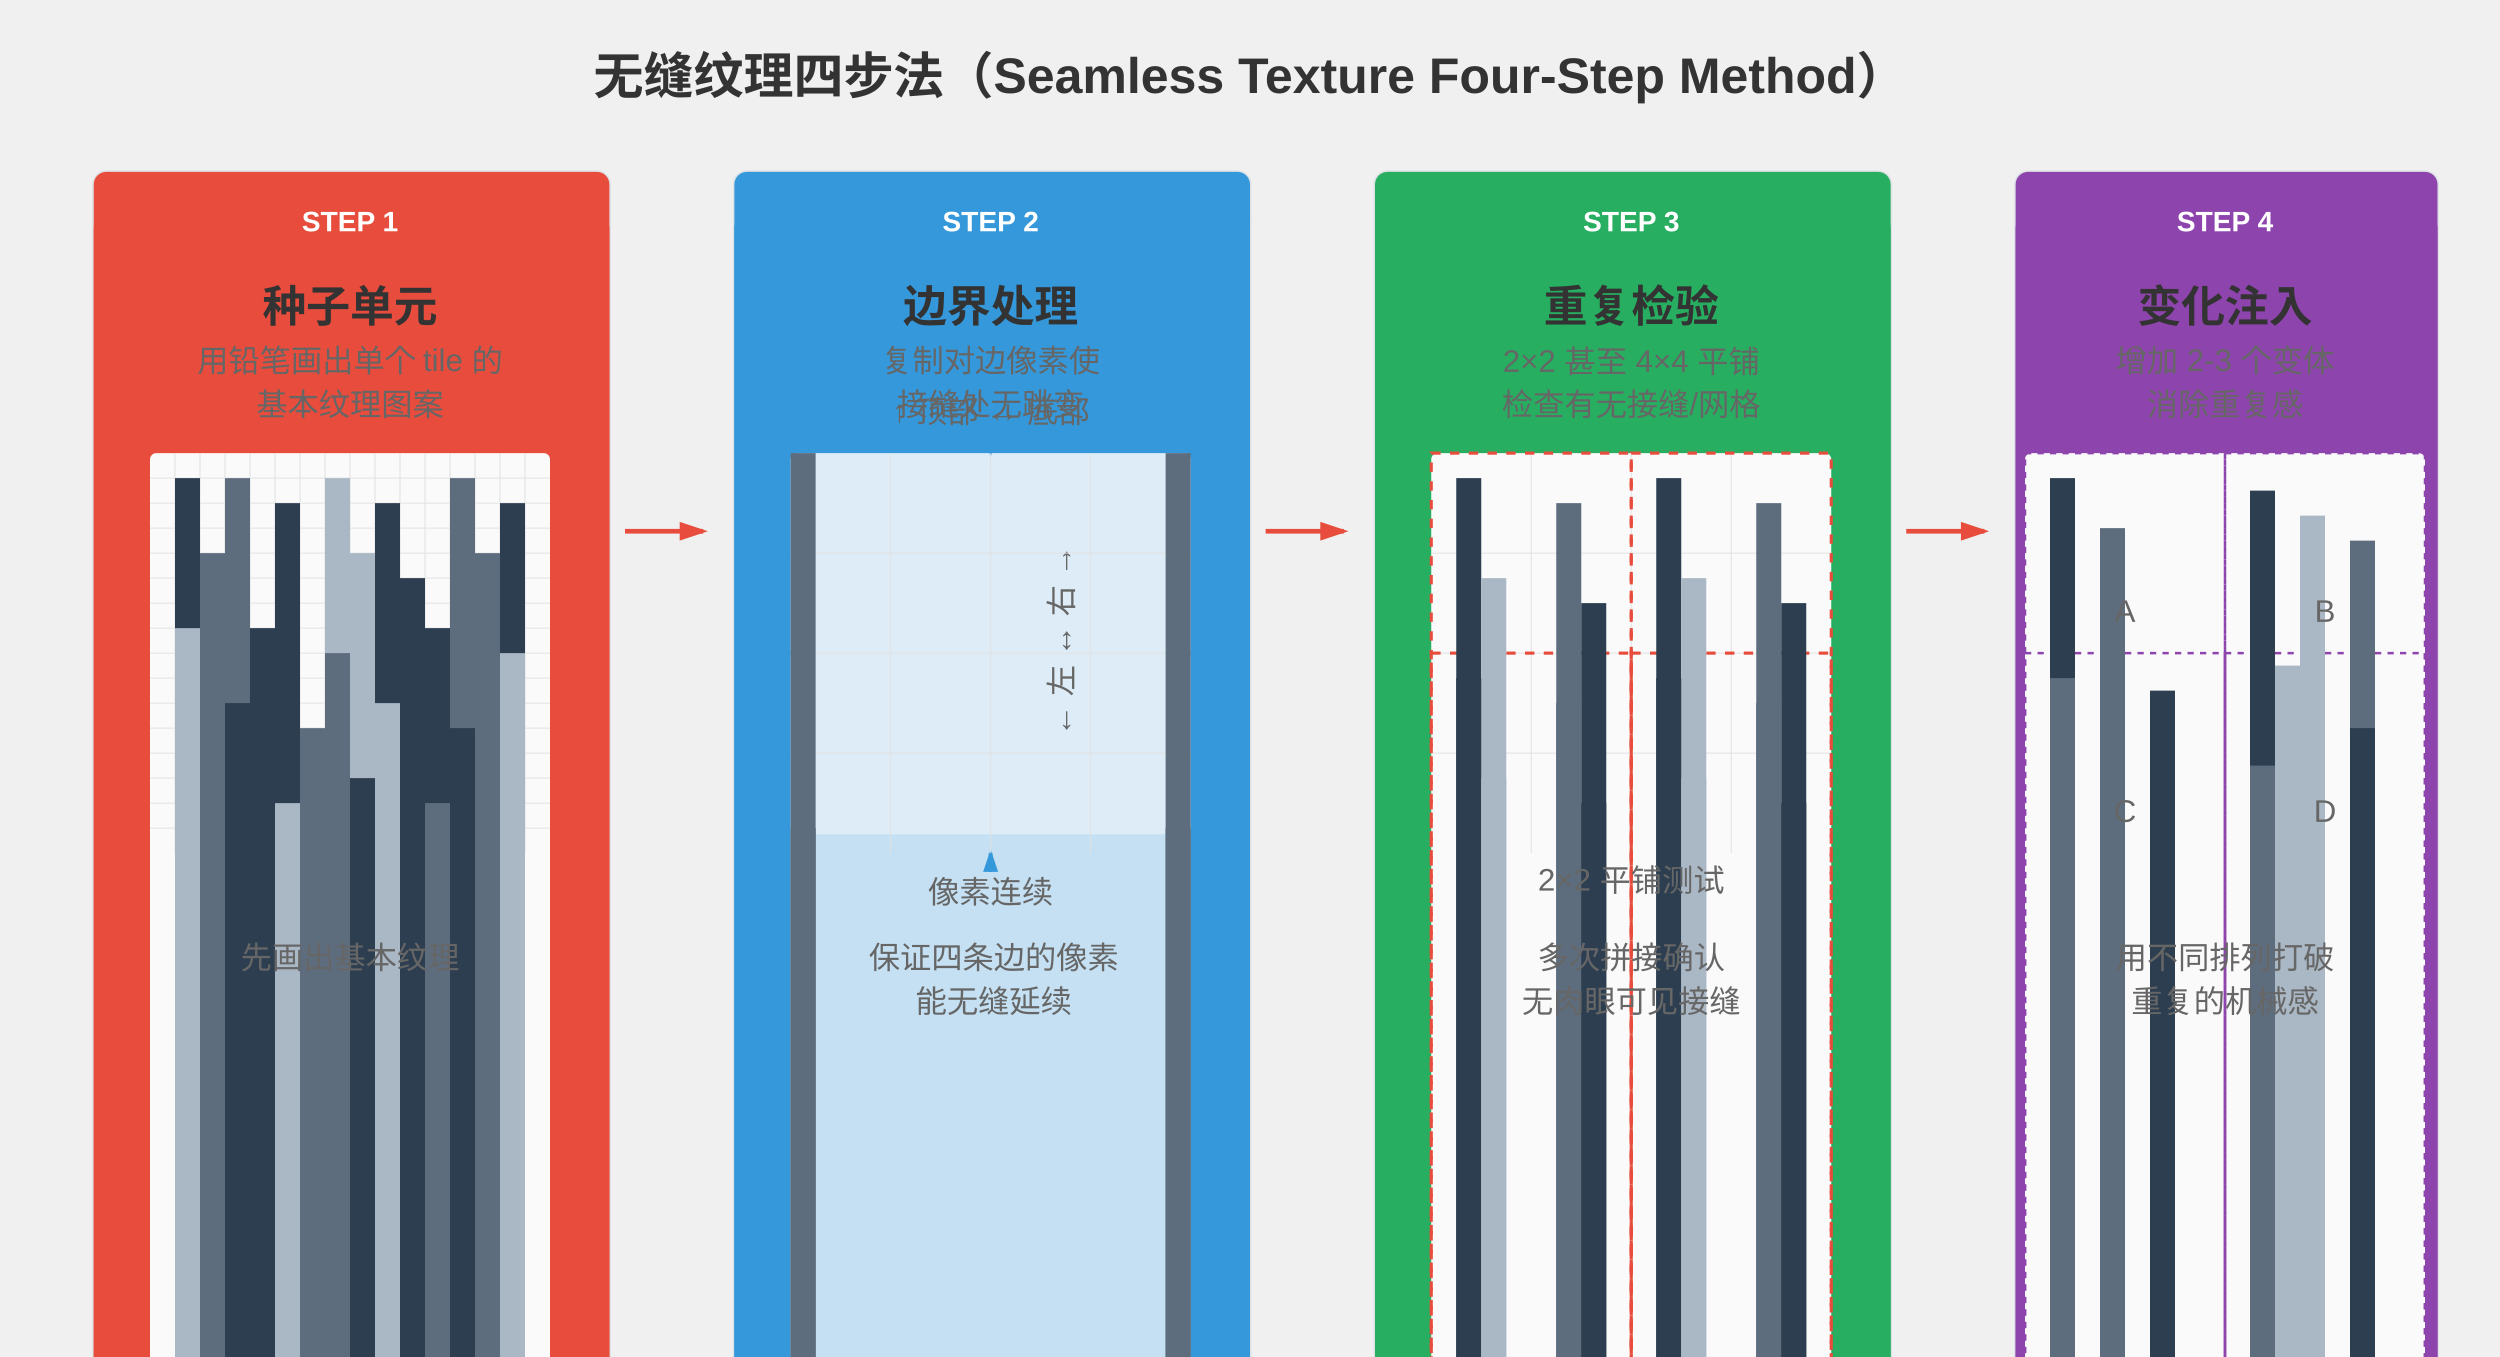
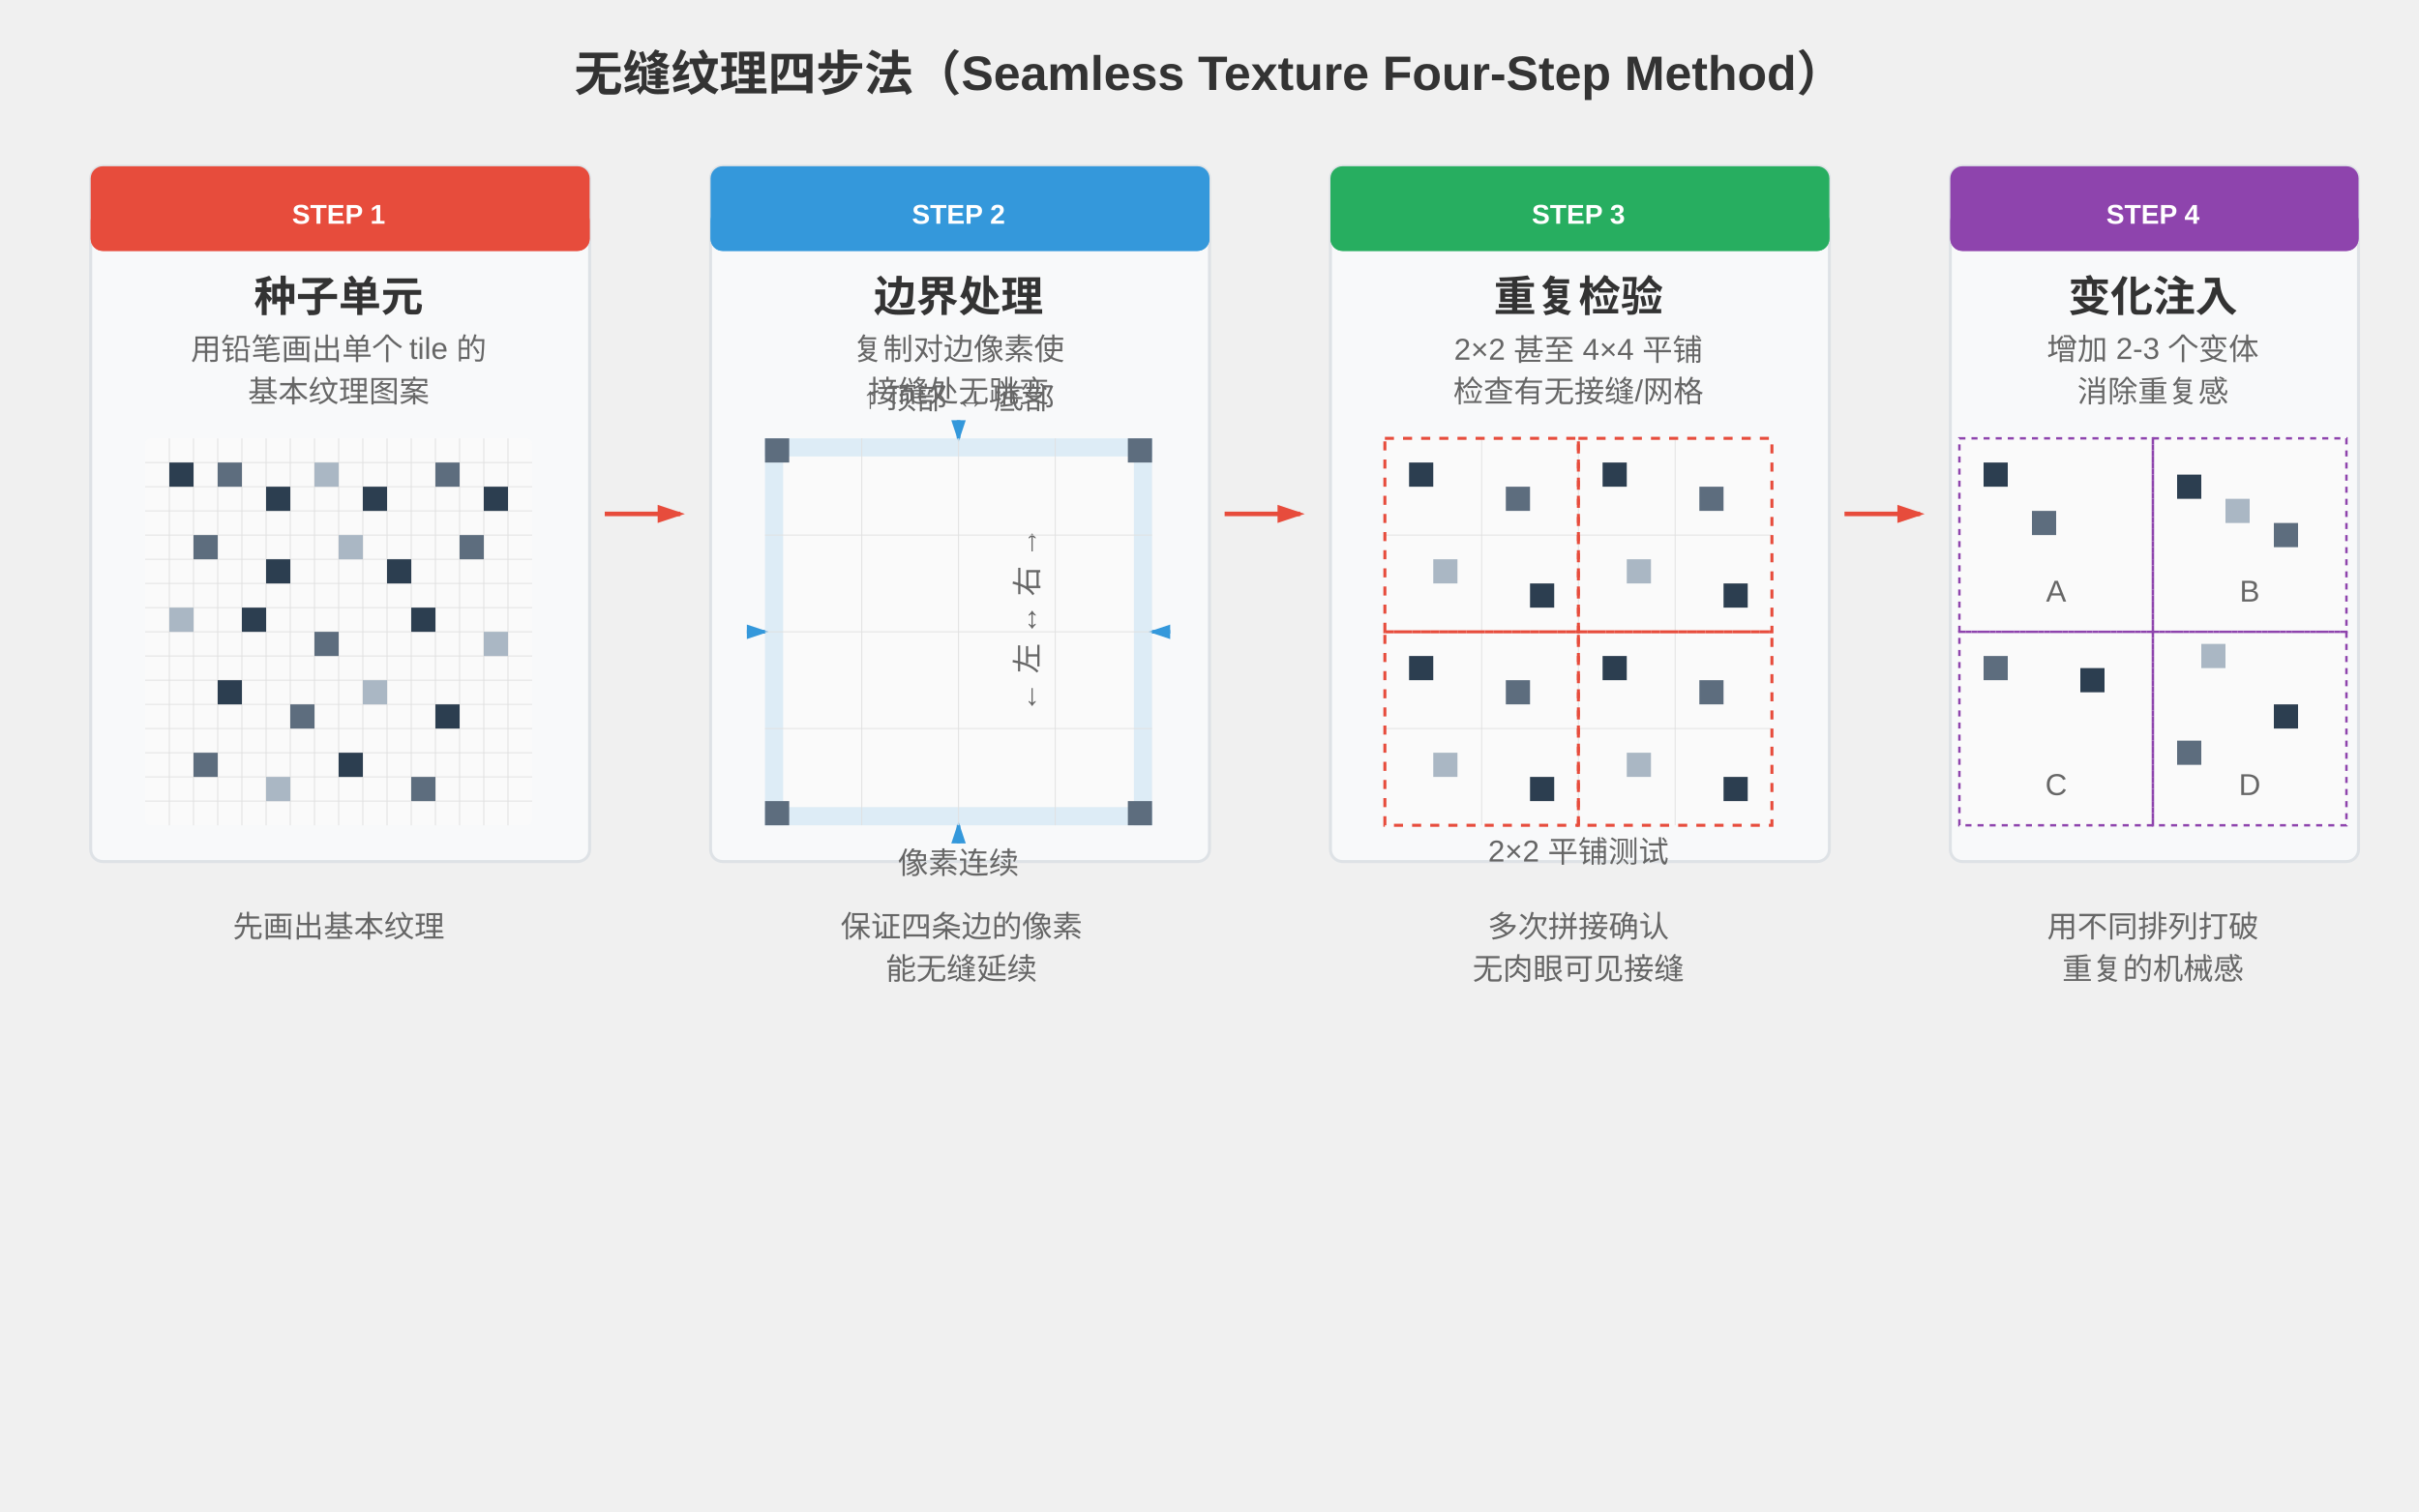
- <svg xmlns="http://www.w3.org/2000/svg" viewBox="0.0 0.0 800.0 434" width="800" height="434">
+ <svg xmlns="http://www.w3.org/2000/svg" viewBox="0 0 800 500" width="800" height="500">
  <style>
    text { font-family: 'PingFang SC','Microsoft YaHei',Arial,sans-serif; }
    .title { font-size: 16px; font-weight: bold; fill: #333; }
    .subtitle { font-size: 11px; fill: #666; }
    .step-num { font-size: 20px; font-weight: bold; fill: #E74C3C; }
    .step-title { font-size: 14px; font-weight: bold; fill: #333; }
    .step-desc { font-size: 10px; fill: #666; }
    .grid-cell { stroke: #ccc; stroke-width: 0.4; }
    .grid-fill { fill: #2C3E50; }
    .grid-fill-mid { fill: #5D6D7E; }
    .grid-fill-light { fill: #aab7c4; }
    .grid-bg { fill: #fafafa; }
    .arrow { stroke: #E74C3C; stroke-width: 1.5; fill: none; marker-end: url(#arrowhead); }
    .arrow-cyan { stroke: #3498DB; stroke-width: 1.2; fill: none; marker-end: url(#arrowhead-cyan); }
    .highlight { fill: none; stroke: #E74C3C; stroke-width: 1.5; stroke-dasharray: 4,3; opacity: 0.7; }
    .step-box { fill: #F8F9FA; stroke: #dee2e6; stroke-width: 1; }
    .tag { font-size: 9px; fill: #fff; font-weight: bold; }
  </style>
  <defs>
    <marker id="arrowhead" markerWidth="6" markerHeight="4" refX="5" refY="2" orient="auto">
      <polygon points="0,0 6,2 0,4" fill="#E74C3C" />
    </marker>
    <marker id="arrowhead-cyan" markerWidth="6" markerHeight="4" refX="5" refY="2" orient="auto">
      <polygon points="0,0 6,2 0,4" fill="#3498DB" />
    </marker>
  </defs>
  <text x="400" y="30" class="title" text-anchor="middle">无缝纹理四步法（Seamless Texture Four-Step Method）</text>
  <g transform="translate(30, 55)">
-     <rect x="0" y="0" width="165" height="434" class="step-box" rx="4" />
-     <rect x="0" y="0" width="165" height="434" fill="#E74C3C" rx="4" />
-     <rect x="0" y="14" width="165" height="434" fill="#E74C3C" rx="4" />
-     <rect x="165" y="0" width="0" height="434" fill="#E74C3C" />
+     <rect x="0" y="0" width="165" height="230" class="step-box" rx="4" />
+     <rect x="0" y="0" width="165" height="28" fill="#E74C3C" rx="4" />
+     <rect x="0" y="14" width="165" height="14" fill="#E74C3C" rx="4" />
+     <rect x="165" y="0" width="0" height="28" fill="#E74C3C" />
    <text x="82" y="19" class="tag" text-anchor="middle">STEP 1</text>
    <text x="82" y="48" class="step-title" text-anchor="middle">种子单元</text>
    <text x="82" y="64" class="step-desc" text-anchor="middle">用铅笔画出单个 tile 的</text>
    <text x="82" y="78" class="step-desc" text-anchor="middle">基本纹理图案</text>
    <g transform="translate(18, 90)">
-       <rect x="0" y="0" width="128" height="434" class="grid-bg" rx="2" />
+       <rect x="0" y="0" width="128" height="128" class="grid-bg" rx="2" />
      <g stroke="#e0e0e0" stroke-width="0.3">
        <line x1="0" y1="8" x2="128" y2="8" />
        <line x1="0" y1="16" x2="128" y2="16" />
        <line x1="0" y1="24" x2="128" y2="24" />
        <line x1="0" y1="32" x2="128" y2="32" />
        <line x1="0" y1="40" x2="128" y2="40" />
        <line x1="0" y1="48" x2="128" y2="48" />
        <line x1="0" y1="56" x2="128" y2="56" />
        <line x1="0" y1="64" x2="128" y2="64" />
        <line x1="0" y1="72" x2="128" y2="72" />
        <line x1="0" y1="80" x2="128" y2="80" />
        <line x1="0" y1="88" x2="128" y2="88" />
        <line x1="0" y1="96" x2="128" y2="96" />
        <line x1="0" y1="104" x2="128" y2="104" />
        <line x1="0" y1="112" x2="128" y2="112" />
        <line x1="0" y1="120" x2="128" y2="120" />
        <line x1="8" y1="0" x2="8" y2="128" />
        <line x1="16" y1="0" x2="16" y2="128" />
        <line x1="24" y1="0" x2="24" y2="128" />
        <line x1="32" y1="0" x2="32" y2="128" />
        <line x1="40" y1="0" x2="40" y2="128" />
        <line x1="48" y1="0" x2="48" y2="128" />
        <line x1="56" y1="0" x2="56" y2="128" />
        <line x1="64" y1="0" x2="64" y2="128" />
        <line x1="72" y1="0" x2="72" y2="128" />
        <line x1="80" y1="0" x2="80" y2="128" />
        <line x1="88" y1="0" x2="88" y2="128" />
        <line x1="96" y1="0" x2="96" y2="128" />
        <line x1="104" y1="0" x2="104" y2="128" />
        <line x1="112" y1="0" x2="112" y2="128" />
        <line x1="120" y1="0" x2="120" y2="128" />
      </g>
-       <rect x="8" y="8" width="8" height="434" class="grid-fill" />
-       <rect x="24" y="8" width="8" height="434" class="grid-fill-mid" />
-       <rect x="40" y="16" width="8" height="434" class="grid-fill" />
-       <rect x="56" y="8" width="8" height="434" class="grid-fill-light" />
-       <rect x="72" y="16" width="8" height="434" class="grid-fill" />
-       <rect x="96" y="8" width="8" height="434" class="grid-fill-mid" />
-       <rect x="112" y="16" width="8" height="434" class="grid-fill" />
-       <rect x="16" y="32" width="8" height="434" class="grid-fill-mid" />
-       <rect x="40" y="40" width="8" height="434" class="grid-fill" />
-       <rect x="64" y="32" width="8" height="434" class="grid-fill-light" />
-       <rect x="80" y="40" width="8" height="434" class="grid-fill" />
-       <rect x="104" y="32" width="8" height="434" class="grid-fill-mid" />
-       <rect x="8" y="56" width="8" height="434" class="grid-fill-light" />
-       <rect x="32" y="56" width="8" height="434" class="grid-fill" />
-       <rect x="56" y="64" width="8" height="434" class="grid-fill-mid" />
-       <rect x="88" y="56" width="8" height="434" class="grid-fill" />
-       <rect x="112" y="64" width="8" height="434" class="grid-fill-light" />
-       <rect x="24" y="80" width="8" height="434" class="grid-fill" />
-       <rect x="48" y="88" width="8" height="434" class="grid-fill-mid" />
-       <rect x="72" y="80" width="8" height="434" class="grid-fill-light" />
-       <rect x="96" y="88" width="8" height="434" class="grid-fill" />
-       <rect x="16" y="104" width="8" height="434" class="grid-fill-mid" />
-       <rect x="40" y="112" width="8" height="434" class="grid-fill-light" />
-       <rect x="64" y="104" width="8" height="434" class="grid-fill" />
-       <rect x="88" y="112" width="8" height="434" class="grid-fill-mid" />
+       <rect x="8" y="8" width="8" height="8" class="grid-fill" />
+       <rect x="24" y="8" width="8" height="8" class="grid-fill-mid" />
+       <rect x="40" y="16" width="8" height="8" class="grid-fill" />
+       <rect x="56" y="8" width="8" height="8" class="grid-fill-light" />
+       <rect x="72" y="16" width="8" height="8" class="grid-fill" />
+       <rect x="96" y="8" width="8" height="8" class="grid-fill-mid" />
+       <rect x="112" y="16" width="8" height="8" class="grid-fill" />
+       <rect x="16" y="32" width="8" height="8" class="grid-fill-mid" />
+       <rect x="40" y="40" width="8" height="8" class="grid-fill" />
+       <rect x="64" y="32" width="8" height="8" class="grid-fill-light" />
+       <rect x="80" y="40" width="8" height="8" class="grid-fill" />
+       <rect x="104" y="32" width="8" height="8" class="grid-fill-mid" />
+       <rect x="8" y="56" width="8" height="8" class="grid-fill-light" />
+       <rect x="32" y="56" width="8" height="8" class="grid-fill" />
+       <rect x="56" y="64" width="8" height="8" class="grid-fill-mid" />
+       <rect x="88" y="56" width="8" height="8" class="grid-fill" />
+       <rect x="112" y="64" width="8" height="8" class="grid-fill-light" />
+       <rect x="24" y="80" width="8" height="8" class="grid-fill" />
+       <rect x="48" y="88" width="8" height="8" class="grid-fill-mid" />
+       <rect x="72" y="80" width="8" height="8" class="grid-fill-light" />
+       <rect x="96" y="88" width="8" height="8" class="grid-fill" />
+       <rect x="16" y="104" width="8" height="8" class="grid-fill-mid" />
+       <rect x="40" y="112" width="8" height="8" class="grid-fill-light" />
+       <rect x="64" y="104" width="8" height="8" class="grid-fill" />
+       <rect x="88" y="112" width="8" height="8" class="grid-fill-mid" />
    </g>
  </g>
  <line x1="200" y1="170" x2="225" y2="170" class="arrow" />
  <g transform="translate(235, 55)">
-     <rect x="0" y="0" width="165" height="434" class="step-box" rx="4" />
-     <rect x="0" y="0" width="165" height="434" fill="#3498DB" rx="4" />
-     <rect x="0" y="14" width="165" height="434" fill="#3498DB" rx="4" />
+     <rect x="0" y="0" width="165" height="230" class="step-box" rx="4" />
+     <rect x="0" y="0" width="165" height="28" fill="#3498DB" rx="4" />
+     <rect x="0" y="14" width="165" height="14" fill="#3498DB" rx="4" />
    <text x="82" y="19" class="tag" text-anchor="middle">STEP 2</text>
    <text x="82" y="48" class="step-title" text-anchor="middle">边界处理</text>
    <text x="82" y="64" class="step-desc" text-anchor="middle">复制对边像素使</text>
    <text x="82" y="78" class="step-desc" text-anchor="middle">接缝处无跳变</text>
    <g transform="translate(18, 90)">
-       <rect x="0" y="0" width="128" height="434" class="grid-bg" rx="2" />
+       <rect x="0" y="0" width="128" height="128" class="grid-bg" rx="2" />
      <line x1="64" y1="-6" x2="64" y2="0" class="arrow-cyan" />
      <line x1="64" y1="134" x2="64" y2="128" class="arrow-cyan" />
      <line x1="-6" y1="64" x2="0" y2="64" class="arrow-cyan" />
      <line x1="134" y1="64" x2="128" y2="64" class="arrow-cyan" />
-       <rect x="0" y="0" width="128" height="434" fill="#3498DB" opacity="0.15" />
-       <rect x="0" y="122" width="128" height="434" fill="#3498DB" opacity="0.15" />
-       <rect x="0" y="0" width="6" height="434" fill="#3498DB" opacity="0.15" />
-       <rect x="122" y="0" width="6" height="434" fill="#3498DB" opacity="0.15" />
+       <rect x="0" y="0" width="128" height="6" fill="#3498DB" opacity="0.15" />
+       <rect x="0" y="122" width="128" height="6" fill="#3498DB" opacity="0.15" />
+       <rect x="0" y="0" width="6" height="128" fill="#3498DB" opacity="0.15" />
+       <rect x="122" y="0" width="6" height="128" fill="#3498DB" opacity="0.15" />
      <text x="64" y="-10" class="step-desc" text-anchor="middle" fill="#3498DB">↑ 顶部 ↔ 底部</text>
      <text x="64" y="144" class="step-desc" text-anchor="middle" fill="#3498DB">像素连续</text>
      <text x="90" y="60" class="step-desc" text-anchor="middle" fill="#3498DB" transform="rotate(-90, 90, 60)">← 左 ↔ 右 →</text>
      <g stroke="#e0e0e0" stroke-width="0.3">
        <line x1="0" y1="32" x2="128" y2="32" />
        <line x1="0" y1="64" x2="128" y2="64" />
        <line x1="0" y1="96" x2="128" y2="96" />
        <line x1="32" y1="0" x2="32" y2="128" />
        <line x1="64" y1="0" x2="64" y2="128" />
        <line x1="96" y1="0" x2="96" y2="128" />
      </g>
-       <rect x="0" y="0" width="8" height="434" class="grid-fill-mid" />
-       <rect x="120" y="0" width="8" height="434" class="grid-fill-mid" />
-       <rect x="0" y="120" width="8" height="434" class="grid-fill-mid" />
-       <rect x="120" y="120" width="8" height="434" class="grid-fill-mid" />
+       <rect x="0" y="0" width="8" height="8" class="grid-fill-mid" />
+       <rect x="120" y="0" width="8" height="8" class="grid-fill-mid" />
+       <rect x="0" y="120" width="8" height="8" class="grid-fill-mid" />
+       <rect x="120" y="120" width="8" height="8" class="grid-fill-mid" />
    </g>
  </g>
  <line x1="405" y1="170" x2="430" y2="170" class="arrow" />
  <g transform="translate(440, 55)">
-     <rect x="0" y="0" width="165" height="434" class="step-box" rx="4" />
-     <rect x="0" y="0" width="165" height="434" fill="#27AE60" rx="4" />
-     <rect x="0" y="14" width="165" height="434" fill="#27AE60" rx="4" />
+     <rect x="0" y="0" width="165" height="230" class="step-box" rx="4" />
+     <rect x="0" y="0" width="165" height="28" fill="#27AE60" rx="4" />
+     <rect x="0" y="14" width="165" height="14" fill="#27AE60" rx="4" />
    <text x="82" y="19" class="tag" text-anchor="middle">STEP 3</text>
    <text x="82" y="48" class="step-title" text-anchor="middle">重复检验</text>
    <text x="82" y="64" class="step-desc" text-anchor="middle">2×2 甚至 4×4 平铺</text>
    <text x="82" y="78" class="step-desc" text-anchor="middle">检查有无接缝/网格</text>
    <g transform="translate(18, 90)">
-       <rect x="0" y="0" width="128" height="434" class="grid-bg" rx="2" />
+       <rect x="0" y="0" width="128" height="128" class="grid-bg" rx="2" />
      <g stroke="#e0e0e0" stroke-width="0.3">
        <line x1="0" y1="32" x2="128" y2="32" />
        <line x1="0" y1="64" x2="128" y2="64" />
        <line x1="0" y1="96" x2="128" y2="96" />
        <line x1="32" y1="0" x2="32" y2="128" />
        <line x1="64" y1="0" x2="64" y2="128" />
        <line x1="96" y1="0" x2="96" y2="128" />
      </g>
-       <rect x="0" y="0" width="64" height="434" fill="none" stroke="#E74C3C" stroke-width="1" stroke-dasharray="3,3" />
-       <rect x="64" y="0" width="64" height="434" fill="none" stroke="#E74C3C" stroke-width="1" stroke-dasharray="3,3" />
-       <rect x="0" y="64" width="64" height="434" fill="none" stroke="#E74C3C" stroke-width="1" stroke-dasharray="3,3" />
-       <rect x="64" y="64" width="64" height="434" fill="none" stroke="#E74C3C" stroke-width="1" stroke-dasharray="3,3" />
-       <rect x="8" y="8" width="8" height="434" class="grid-fill" />
-       <rect x="40" y="16" width="8" height="434" class="grid-fill-mid" />
-       <rect x="16" y="40" width="8" height="434" class="grid-fill-light" />
-       <rect x="48" y="48" width="8" height="434" class="grid-fill" />
-       <rect x="72" y="8" width="8" height="434" class="grid-fill" />
-       <rect x="104" y="16" width="8" height="434" class="grid-fill-mid" />
-       <rect x="80" y="40" width="8" height="434" class="grid-fill-light" />
-       <rect x="112" y="48" width="8" height="434" class="grid-fill" />
-       <rect x="8" y="72" width="8" height="434" class="grid-fill" />
-       <rect x="40" y="80" width="8" height="434" class="grid-fill-mid" />
-       <rect x="16" y="104" width="8" height="434" class="grid-fill-light" />
-       <rect x="48" y="112" width="8" height="434" class="grid-fill" />
-       <rect x="72" y="72" width="8" height="434" class="grid-fill" />
-       <rect x="104" y="80" width="8" height="434" class="grid-fill-mid" />
-       <rect x="80" y="104" width="8" height="434" class="grid-fill-light" />
-       <rect x="112" y="112" width="8" height="434" class="grid-fill" />
+       <rect x="0" y="0" width="64" height="64" fill="none" stroke="#E74C3C" stroke-width="1" stroke-dasharray="3,3" />
+       <rect x="64" y="0" width="64" height="64" fill="none" stroke="#E74C3C" stroke-width="1" stroke-dasharray="3,3" />
+       <rect x="0" y="64" width="64" height="64" fill="none" stroke="#E74C3C" stroke-width="1" stroke-dasharray="3,3" />
+       <rect x="64" y="64" width="64" height="64" fill="none" stroke="#E74C3C" stroke-width="1" stroke-dasharray="3,3" />
+       <rect x="8" y="8" width="8" height="8" class="grid-fill" />
+       <rect x="40" y="16" width="8" height="8" class="grid-fill-mid" />
+       <rect x="16" y="40" width="8" height="8" class="grid-fill-light" />
+       <rect x="48" y="48" width="8" height="8" class="grid-fill" />
+       <rect x="72" y="8" width="8" height="8" class="grid-fill" />
+       <rect x="104" y="16" width="8" height="8" class="grid-fill-mid" />
+       <rect x="80" y="40" width="8" height="8" class="grid-fill-light" />
+       <rect x="112" y="48" width="8" height="8" class="grid-fill" />
+       <rect x="8" y="72" width="8" height="8" class="grid-fill" />
+       <rect x="40" y="80" width="8" height="8" class="grid-fill-mid" />
+       <rect x="16" y="104" width="8" height="8" class="grid-fill-light" />
+       <rect x="48" y="112" width="8" height="8" class="grid-fill" />
+       <rect x="72" y="72" width="8" height="8" class="grid-fill" />
+       <rect x="104" y="80" width="8" height="8" class="grid-fill-mid" />
+       <rect x="80" y="104" width="8" height="8" class="grid-fill-light" />
+       <rect x="112" y="112" width="8" height="8" class="grid-fill" />
      <text x="64" y="140" class="step-desc" text-anchor="middle" fill="#E74C3C">2×2 平铺测试</text>
    </g>
  </g>
  <line x1="610" y1="170" x2="635" y2="170" class="arrow" />
  <g transform="translate(645, 55)">
-     <rect x="0" y="0" width="135" height="434" class="step-box" rx="4" />
-     <rect x="0" y="0" width="135" height="434" fill="#8E44AD" rx="4" />
-     <rect x="0" y="14" width="135" height="434" fill="#8E44AD" rx="4" />
+     <rect x="0" y="0" width="135" height="230" class="step-box" rx="4" />
+     <rect x="0" y="0" width="135" height="28" fill="#8E44AD" rx="4" />
+     <rect x="0" y="14" width="135" height="14" fill="#8E44AD" rx="4" />
    <text x="67" y="19" class="tag" text-anchor="middle">STEP 4</text>
    <text x="67" y="48" class="step-title" text-anchor="middle">变化注入</text>
    <text x="67" y="64" class="step-desc" text-anchor="middle">增加 2-3 个变体</text>
    <text x="67" y="78" class="step-desc" text-anchor="middle">消除重复感</text>
    <g transform="translate(3, 90)">
-       <rect x="0" y="0" width="128" height="434" class="grid-bg" rx="2" />
-       <rect x="0" y="0" width="64" height="434" fill="none" stroke="#8E44AD" stroke-width="0.8" stroke-dasharray="2,2" />
-       <rect x="64" y="0" width="64" height="434" fill="none" stroke="#8E44AD" stroke-width="0.8" stroke-dasharray="2,2" />
-       <rect x="0" y="64" width="64" height="434" fill="none" stroke="#8E44AD" stroke-width="0.8" stroke-dasharray="2,2" />
-       <rect x="64" y="64" width="64" height="434" fill="none" stroke="#8E44AD" stroke-width="0.8" stroke-dasharray="2,2" />
-       <rect x="8" y="8" width="8" height="434" class="grid-fill" />
-       <rect x="24" y="24" width="8" height="434" class="grid-fill-mid" />
+       <rect x="0" y="0" width="128" height="128" class="grid-bg" rx="2" />
+       <rect x="0" y="0" width="64" height="64" fill="none" stroke="#8E44AD" stroke-width="0.8" stroke-dasharray="2,2" />
+       <rect x="64" y="0" width="64" height="64" fill="none" stroke="#8E44AD" stroke-width="0.8" stroke-dasharray="2,2" />
+       <rect x="0" y="64" width="64" height="64" fill="none" stroke="#8E44AD" stroke-width="0.8" stroke-dasharray="2,2" />
+       <rect x="64" y="64" width="64" height="64" fill="none" stroke="#8E44AD" stroke-width="0.8" stroke-dasharray="2,2" />
+       <rect x="8" y="8" width="8" height="8" class="grid-fill" />
+       <rect x="24" y="24" width="8" height="8" class="grid-fill-mid" />
      <text x="32" y="54" class="step-desc" text-anchor="middle">A</text>
-       <rect x="72" y="12" width="8" height="434" class="grid-fill" />
-       <rect x="88" y="20" width="8" height="434" class="grid-fill-light" />
-       <rect x="104" y="28" width="8" height="434" class="grid-fill-mid" />
+       <rect x="72" y="12" width="8" height="8" class="grid-fill" />
+       <rect x="88" y="20" width="8" height="8" class="grid-fill-light" />
+       <rect x="104" y="28" width="8" height="8" class="grid-fill-mid" />
      <text x="96" y="54" class="step-desc" text-anchor="middle">B</text>
-       <rect x="8" y="72" width="8" height="434" class="grid-fill-mid" />
-       <rect x="40" y="76" width="8" height="434" class="grid-fill" />
+       <rect x="8" y="72" width="8" height="8" class="grid-fill-mid" />
+       <rect x="40" y="76" width="8" height="8" class="grid-fill" />
      <text x="32" y="118" class="step-desc" text-anchor="middle">C</text>
-       <rect x="80" y="68" width="8" height="434" class="grid-fill-light" />
-       <rect x="104" y="88" width="8" height="434" class="grid-fill" />
-       <rect x="72" y="100" width="8" height="434" class="grid-fill-mid" />
+       <rect x="80" y="68" width="8" height="8" class="grid-fill-light" />
+       <rect x="104" y="88" width="8" height="8" class="grid-fill" />
+       <rect x="72" y="100" width="8" height="8" class="grid-fill-mid" />
      <text x="96" y="118" class="step-desc" text-anchor="middle">D</text>
    </g>
  </g>
  <text x="112" y="310" class="step-desc" text-anchor="middle" fill="#E74C3C">先画出基本纹理</text>
  <text x="318" y="310" class="step-desc" text-anchor="middle" fill="#3498DB">保证四条边的像素</text>
  <text x="318" y="324" class="step-desc" text-anchor="middle" fill="#3498DB">能无缝延续</text>
  <text x="522" y="310" class="step-desc" text-anchor="middle" fill="#27AE60">多次拼接确认</text>
  <text x="522" y="324" class="step-desc" text-anchor="middle" fill="#27AE60">无肉眼可见接缝</text>
  <text x="712" y="310" class="step-desc" text-anchor="middle" fill="#8E44AD">用不同排列打破</text>
  <text x="712" y="324" class="step-desc" text-anchor="middle" fill="#8E44AD">重复的机械感</text>
</svg>
